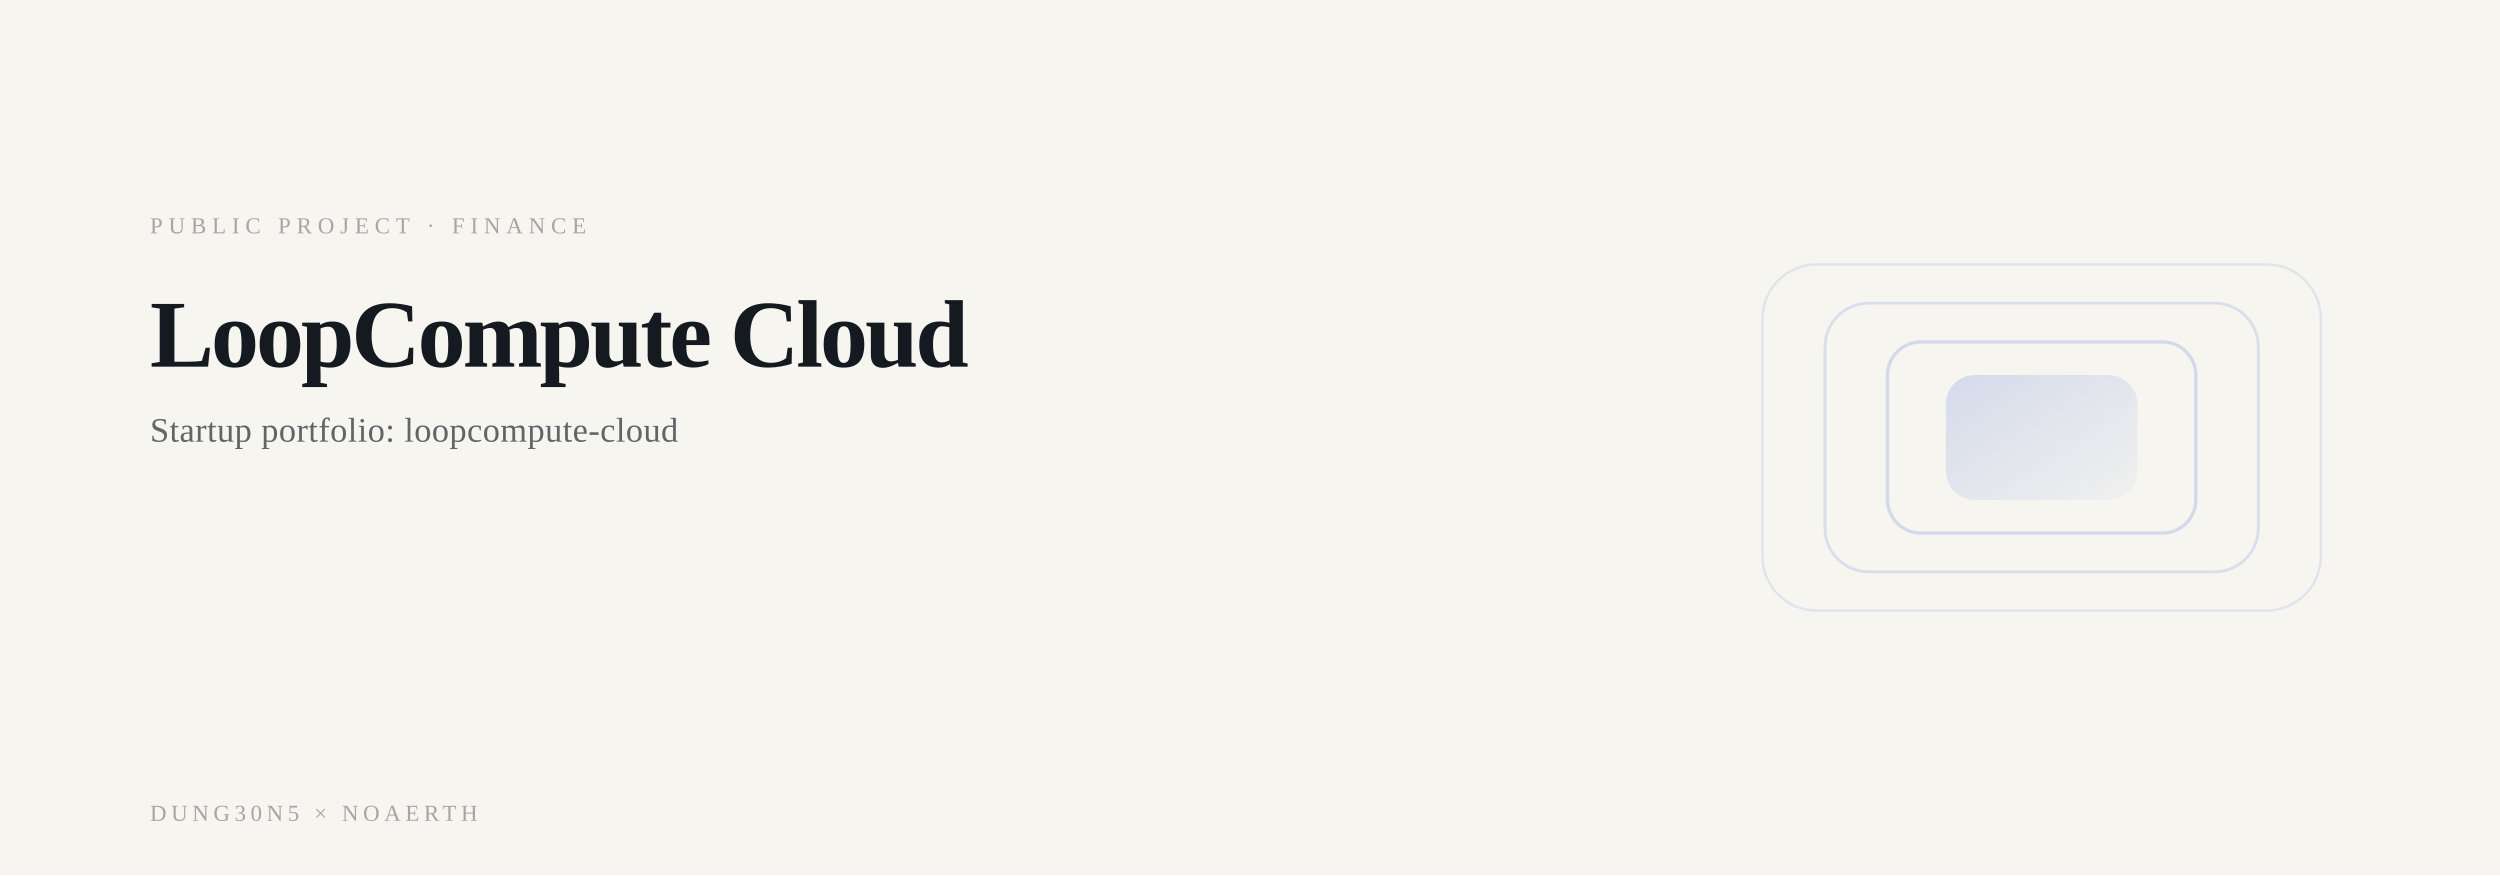
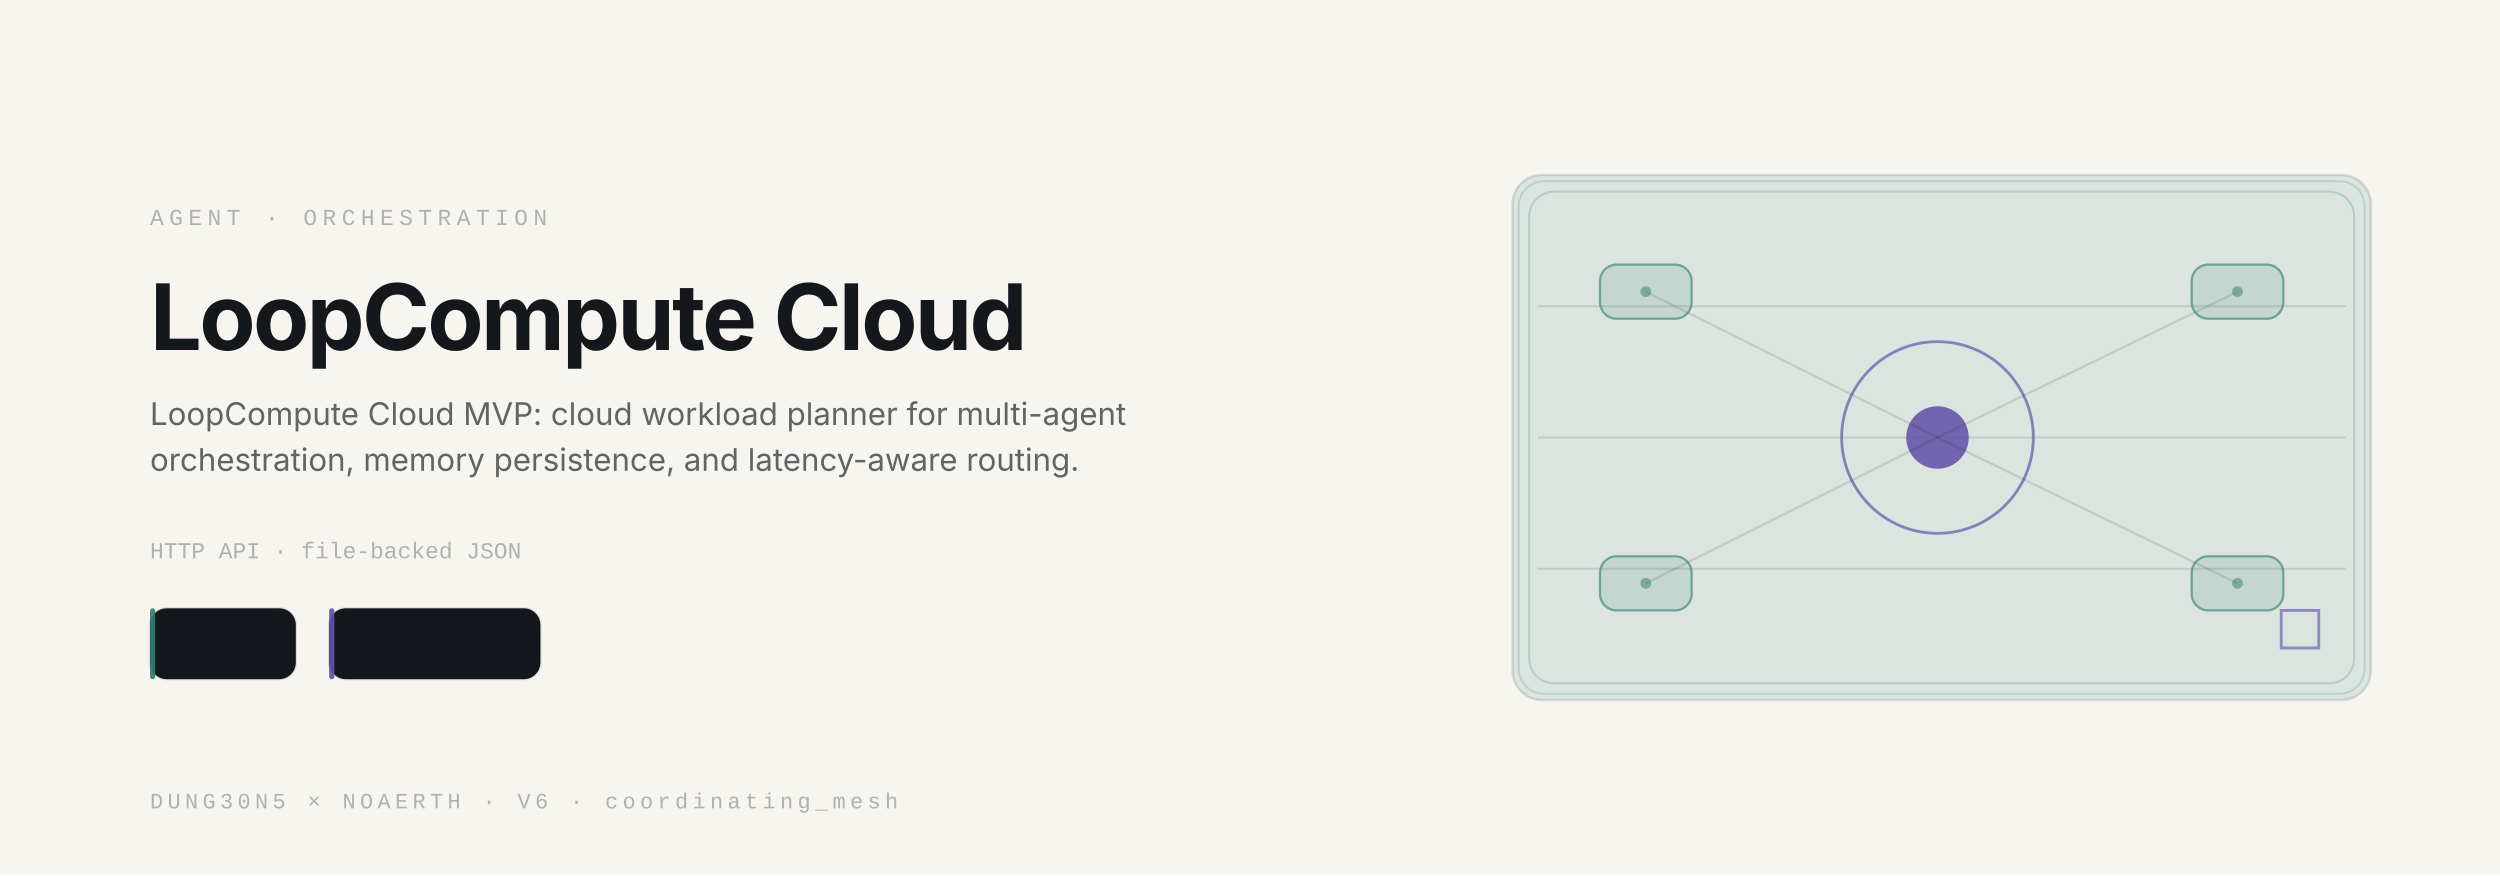
- <svg xmlns="http://www.w3.org/2000/svg" viewBox="0 0 1200 420" width="1200" height="420" role="img" aria-label="LoopCompute Cloud: ledger columns with allocation flow between them. Motion depicts capital enters, allocates across positions, and settles into an outcome.">
-   <defs>
-     <linearGradient id="hero-loopcompute-cloud-light-a" x1="0" y1="0" x2="1" y2="1">
-       <stop offset="0" stop-color="#8fa8e0" stop-opacity="0.85" />
-       <stop offset="1" stop-color="#8fa8e0" stop-opacity="0.15" />
-     </linearGradient>
-   </defs>
+ <svg xmlns="http://www.w3.org/2000/svg" viewBox="0 0 1200 420" width="1200" height="420" role="img" aria-label="LoopCompute Cloud: nodes advertise, a coordinator selects, work converges">
  <rect width="1200" height="420" fill="#f7f5f0" />
-   <rect x="906" y="164.12" width="148" height="91.76" rx="16" fill="none" stroke="#8fa8e0" stroke-width="1.60" opacity="0.36" />
-   <rect x="876" y="145.52" width="208" height="128.96" rx="21" fill="none" stroke="#8fa8e0" stroke-width="1.38" opacity="0.29" />
-   <rect x="846" y="126.92" width="268" height="166.16" rx="26" fill="none" stroke="#8fa8e0" stroke-width="1.16" opacity="0.23" />
-   <rect x="934" y="180" width="92" height="60" rx="14" fill="url(#hero-loopcompute-cloud-light-a)" opacity="0.40" />
-   <text x="72" y="112" fill="#141a205c" font-size="11" letter-spacing="2.8">PUBLIC PROJECT · FINANCE</text>
-   <text x="72" y="176" fill="#141a20" font-size="46" font-weight="660" letter-spacing="-1.4">LoopCompute Cloud</text>
-   <text x="72" y="212" fill="#141a20a8" font-size="16.5" letter-spacing="0.2">Startup portfolio: loopcompute-cloud</text>
-   <rect x="72" y="266" width="106" height="40" rx="9" fill="#141a20" fill-opacity="0.05" stroke="#f4efe424" stroke-width="1.1" opacity="0">
-     <animate attributeName="opacity" from="0" to="1" dur="0.5s" begin="0.50s" fill="freeze" />
-   </rect>
-   <rect x="72" y="266" width="2.5" height="40" rx="1.2" fill="#8fa8e0" opacity="0">
-     <animate attributeName="opacity" from="0" to="0.9" dur="0.5s" begin="0.50s" fill="freeze" />
-   </rect>
-   <text x="125" y="291" fill="#141a20" font-size="11.5" text-anchor="middle" font-family="ui-monospace,SFMono-Regular,Menlo,monospace" opacity="0">capital<animate attributeName="opacity" from="0" to="1" dur="0.5s" begin="0.65s" fill="freeze" />
-   </text>
-   <rect x="194" y="266" width="106" height="40" rx="9" fill="#141a20" fill-opacity="0.05" stroke="#f4efe424" stroke-width="1.1" opacity="0">
-     <animate attributeName="opacity" from="0" to="1" dur="0.5s" begin="1.00s" fill="freeze" />
-   </rect>
-   <rect x="194" y="266" width="2.5" height="40" rx="1.2" fill="#8fa8e0" opacity="0">
-     <animate attributeName="opacity" from="0" to="0.9" dur="0.5s" begin="1.00s" fill="freeze" />
-   </rect>
-   <text x="247" y="291" fill="#141a20" font-size="11.5" text-anchor="middle" font-family="ui-monospace,SFMono-Regular,Menlo,monospace" opacity="0">allocate<animate attributeName="opacity" from="0" to="1" dur="0.5s" begin="1.15s" fill="freeze" />
-   </text>
-   <rect x="316" y="266" width="106" height="40" rx="9" fill="#141a20" fill-opacity="0.05" stroke="#f4efe424" stroke-width="1.1" opacity="0">
-     <animate attributeName="opacity" from="0" to="1" dur="0.5s" begin="1.50s" fill="freeze" />
-   </rect>
-   <rect x="316" y="266" width="2.5" height="40" rx="1.2" fill="#8fa8e0" opacity="0">
-     <animate attributeName="opacity" from="0" to="0.9" dur="0.5s" begin="1.50s" fill="freeze" />
-   </rect>
-   <text x="369" y="291" fill="#141a20" font-size="11.5" text-anchor="middle" font-family="ui-monospace,SFMono-Regular,Menlo,monospace" opacity="0">mark<animate attributeName="opacity" from="0" to="1" dur="0.5s" begin="1.65s" fill="freeze" />
-   </text>
-   <rect x="438" y="266" width="106" height="40" rx="9" fill="#141a20" fill-opacity="0.05" stroke="#f4efe424" stroke-width="1.1" opacity="0">
-     <animate attributeName="opacity" from="0" to="1" dur="0.5s" begin="2.00s" fill="freeze" />
-   </rect>
-   <rect x="438" y="266" width="2.5" height="40" rx="1.2" fill="#e7c27a" opacity="0">
-     <animate attributeName="opacity" from="0" to="0.9" dur="0.5s" begin="2.00s" fill="freeze" />
-   </rect>
-   <text x="491" y="291" fill="#141a20" font-size="11.5" text-anchor="middle" font-family="ui-monospace,SFMono-Regular,Menlo,monospace" opacity="0">settle<animate attributeName="opacity" from="0" to="1" dur="0.5s" begin="2.15s" fill="freeze" />
-   </text>
-   <text x="72" y="394" fill="#141a205c" font-size="11" letter-spacing="2.2">DUNG30N5 × NOAERTH</text>
+   <text x="72" y="108" font-family="ui-monospace, SFMono-Regular, Menlo, Monaco, Consolas, 'Liberation Mono', monospace" font-size="11" letter-spacing="2.6" fill="#14171c4f">AGENT · ORCHESTRATION</text>
+   <text x="72" y="168" font-family="-apple-system, BlinkMacSystemFont, 'Segoe UI', Inter, Helvetica, Arial, sans-serif" font-size="44" font-weight="660" letter-spacing="-1.2" fill="#14171c">LoopCompute Cloud</text>
+   <text x="72" y="204" font-family="-apple-system, BlinkMacSystemFont, 'Segoe UI', Inter, Helvetica, Arial, sans-serif" font-size="15" fill="#14171ca8">LoopCompute Cloud MVP: cloud workload planner for multi-agent</text>
+   <text x="72" y="226" font-family="-apple-system, BlinkMacSystemFont, 'Segoe UI', Inter, Helvetica, Arial, sans-serif" font-size="15" fill="#14171ca8">orchestration, memory persistence, and latency-aware routing.</text>
+   <text x="72" y="268" font-family="ui-monospace, SFMono-Regular, Menlo, Monaco, Consolas, 'Liberation Mono', monospace" font-size="11" fill="#14171c4f">HTTP API · file-backed JSON</text>
+   <rect x="72.0" y="292.0" width="70.0" height="34.0" rx="8" fill="#14171c" stroke="#14171c1f" stroke-width="1.1" />
+   <rect x="72.0" y="292.0" width="2.5" height="34.0" rx="1.2" fill="#2f7d6c" opacity="0.92" />
+   <text x="107.0" y="314" font-family="ui-monospace, SFMono-Regular, Menlo, Monaco, Consolas, 'Liberation Mono', monospace" font-size="11" fill="#14171c" fill-opacity="0.82" text-anchor="middle">workloads</text>
+   <rect x="158.0" y="292.0" width="101.4" height="34.0" rx="8" fill="#14171c" stroke="#14171c1f" stroke-width="1.1" />
+   <rect x="158.0" y="292.0" width="2.5" height="34.0" rx="1.2" fill="#5f4fa8" opacity="0.92" />
+   <text x="208.7" y="314" font-family="ui-monospace, SFMono-Regular, Menlo, Monaco, Consolas, 'Liberation Mono', monospace" font-size="11" fill="#14171c" fill-opacity="0.82" text-anchor="middle">workloads/[id]</text>
+   <rect x="726.0" y="84.0" width="412.0" height="252.0" rx="14" fill="#2f7d6c" fill-opacity="0.14" />
+   <rect x="729.0" y="87.0" width="406.0" height="246.0" rx="12" fill="none" stroke="#2f7d6c" stroke-width="1" stroke-opacity="0.18" />
+   <rect x="726.0" y="84.0" width="412.0" height="252.0" rx="14" fill="none" stroke="#14171c1f" stroke-width="1.2" />
+   <line x1="738.0" y1="147.0" x2="1126.0" y2="147.0" stroke="#14171c1f" stroke-width="1" />
+   <line x1="738.0" y1="210.0" x2="1126.0" y2="210.0" stroke="#14171c1f" stroke-width="1" />
+   <line x1="738.0" y1="273.0" x2="1126.0" y2="273.0" stroke="#14171c1f" stroke-width="1" />
+   <rect x="734.0" y="92.0" width="396.0" height="236.0" rx="12" fill="none" stroke="#2f7d6c" stroke-width="1" stroke-opacity="0.22" />
+   <path d="M1095.0 293.0 h18 v18 h-18 z" fill="none" stroke="#5f4fa8" stroke-width="1.4" opacity="0.6" />
+   <circle cx="930" cy="210" r="46" fill="none" stroke="#5f4fa8" stroke-width="1.4" opacity="0.55" />
+   <circle cx="930" cy="210" r="15" fill="#5f4fa8" opacity="0.85" />
+   <circle cx="930.0" cy="210.0" r="46.0" fill="none" stroke="#5f4fa8" stroke-width="1.1" opacity="0.28" />
+   <line x1="790" y1="140" x2="930" y2="210" stroke="#14171c1f" stroke-width="1.1" />
+   <circle cx="790.0" cy="140.0" r="2.6" fill="#2f7d6c" opacity="0.5" />
+   <rect x="768" y="127" width="44" height="26" rx="8" fill="#2f7d6c" fill-opacity="0.14" stroke="#2f7d6c" stroke-width="1.1" stroke-opacity="0.6" opacity="1" />
+   <line x1="1074" y1="140" x2="930" y2="210" stroke="#14171c1f" stroke-width="1.1" />
+   <circle cx="1074.0" cy="140.0" r="2.6" fill="#2f7d6c" opacity="0.5" />
+   <rect x="1052" y="127" width="44" height="26" rx="8" fill="#2f7d6c" fill-opacity="0.14" stroke="#2f7d6c" stroke-width="1.1" stroke-opacity="0.6" opacity="1" />
+   <line x1="790" y1="280" x2="930" y2="210" stroke="#14171c1f" stroke-width="1.1" />
+   <circle cx="790.0" cy="280.0" r="2.6" fill="#2f7d6c" opacity="0.5" />
+   <rect x="768" y="267" width="44" height="26" rx="8" fill="#2f7d6c" fill-opacity="0.14" stroke="#2f7d6c" stroke-width="1.1" stroke-opacity="0.6" opacity="1" />
+   <line x1="1074" y1="280" x2="930" y2="210" stroke="#14171c1f" stroke-width="1.1" />
+   <circle cx="1074.0" cy="280.0" r="2.6" fill="#2f7d6c" opacity="0.5" />
+   <rect x="1052" y="267" width="44" height="26" rx="8" fill="#2f7d6c" fill-opacity="0.14" stroke="#2f7d6c" stroke-width="1.1" stroke-opacity="0.6" opacity="1" />
+   <text x="72" y="388" font-family="ui-monospace, SFMono-Regular, Menlo, Monaco, Consolas, 'Liberation Mono', monospace" font-size="10.5" letter-spacing="2.1" fill="#14171c4f">DUNG30N5 × NOAERTH · V6 · coordinating_mesh</text>
</svg>
